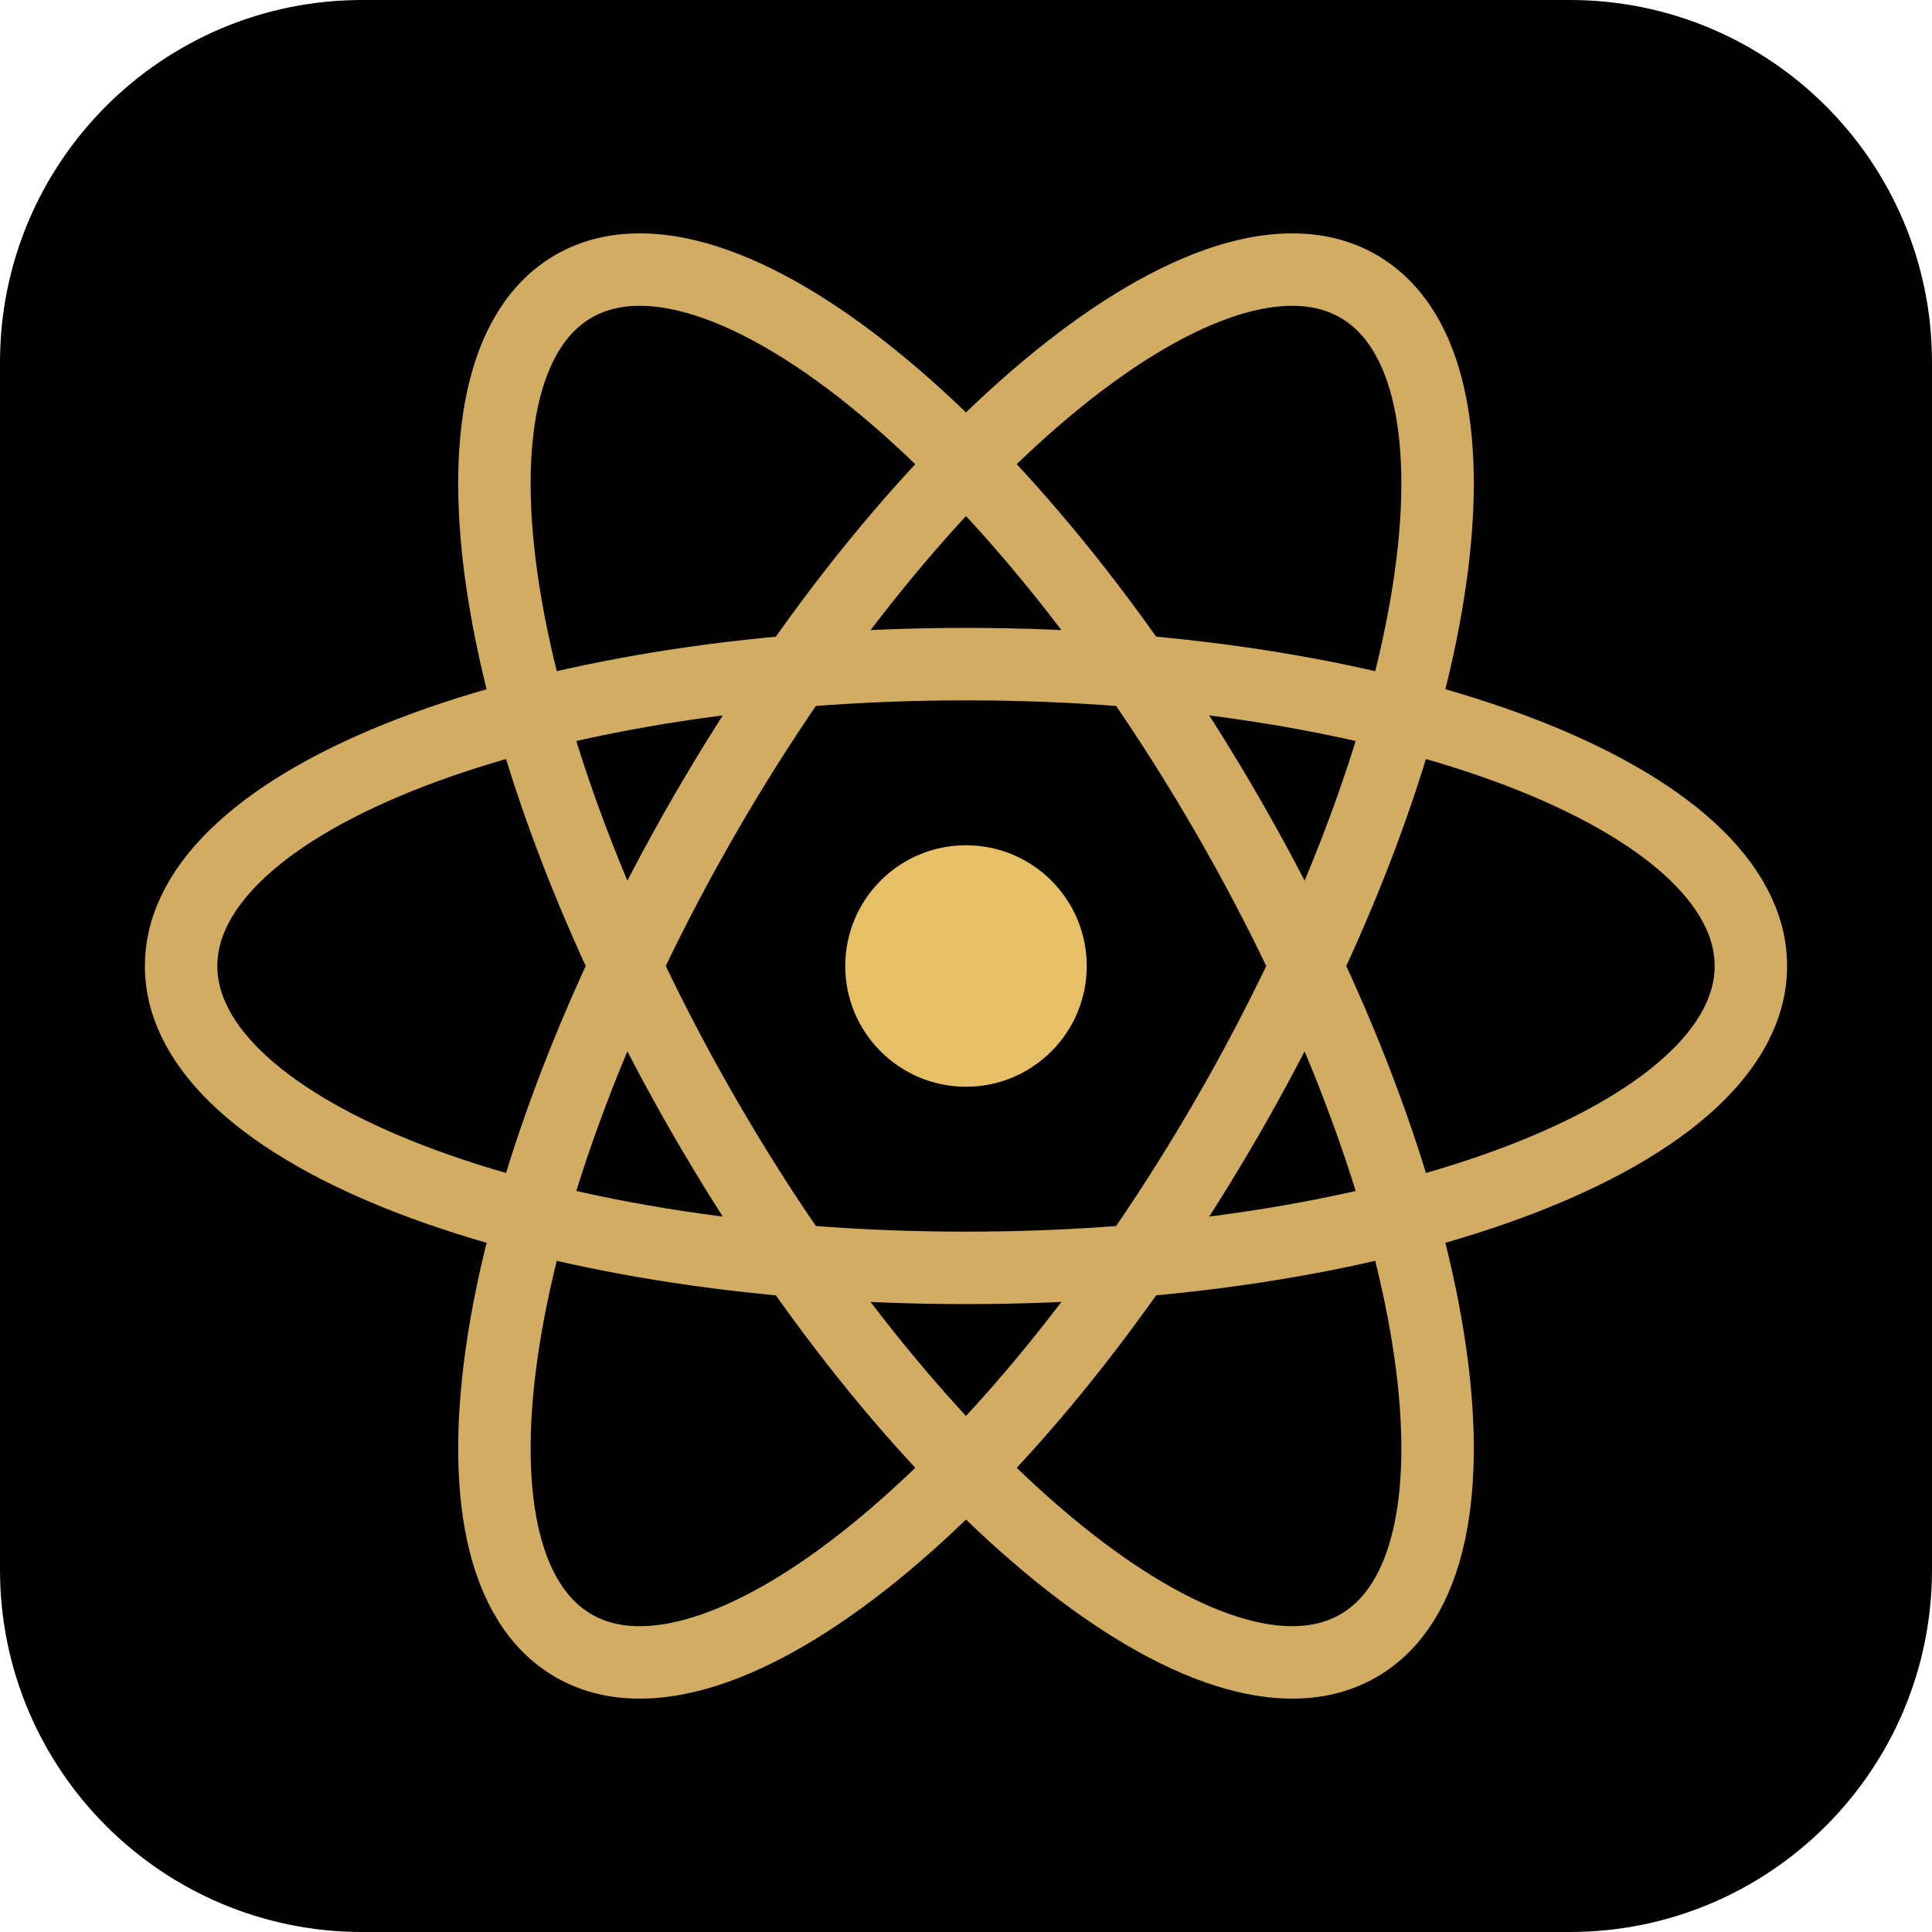
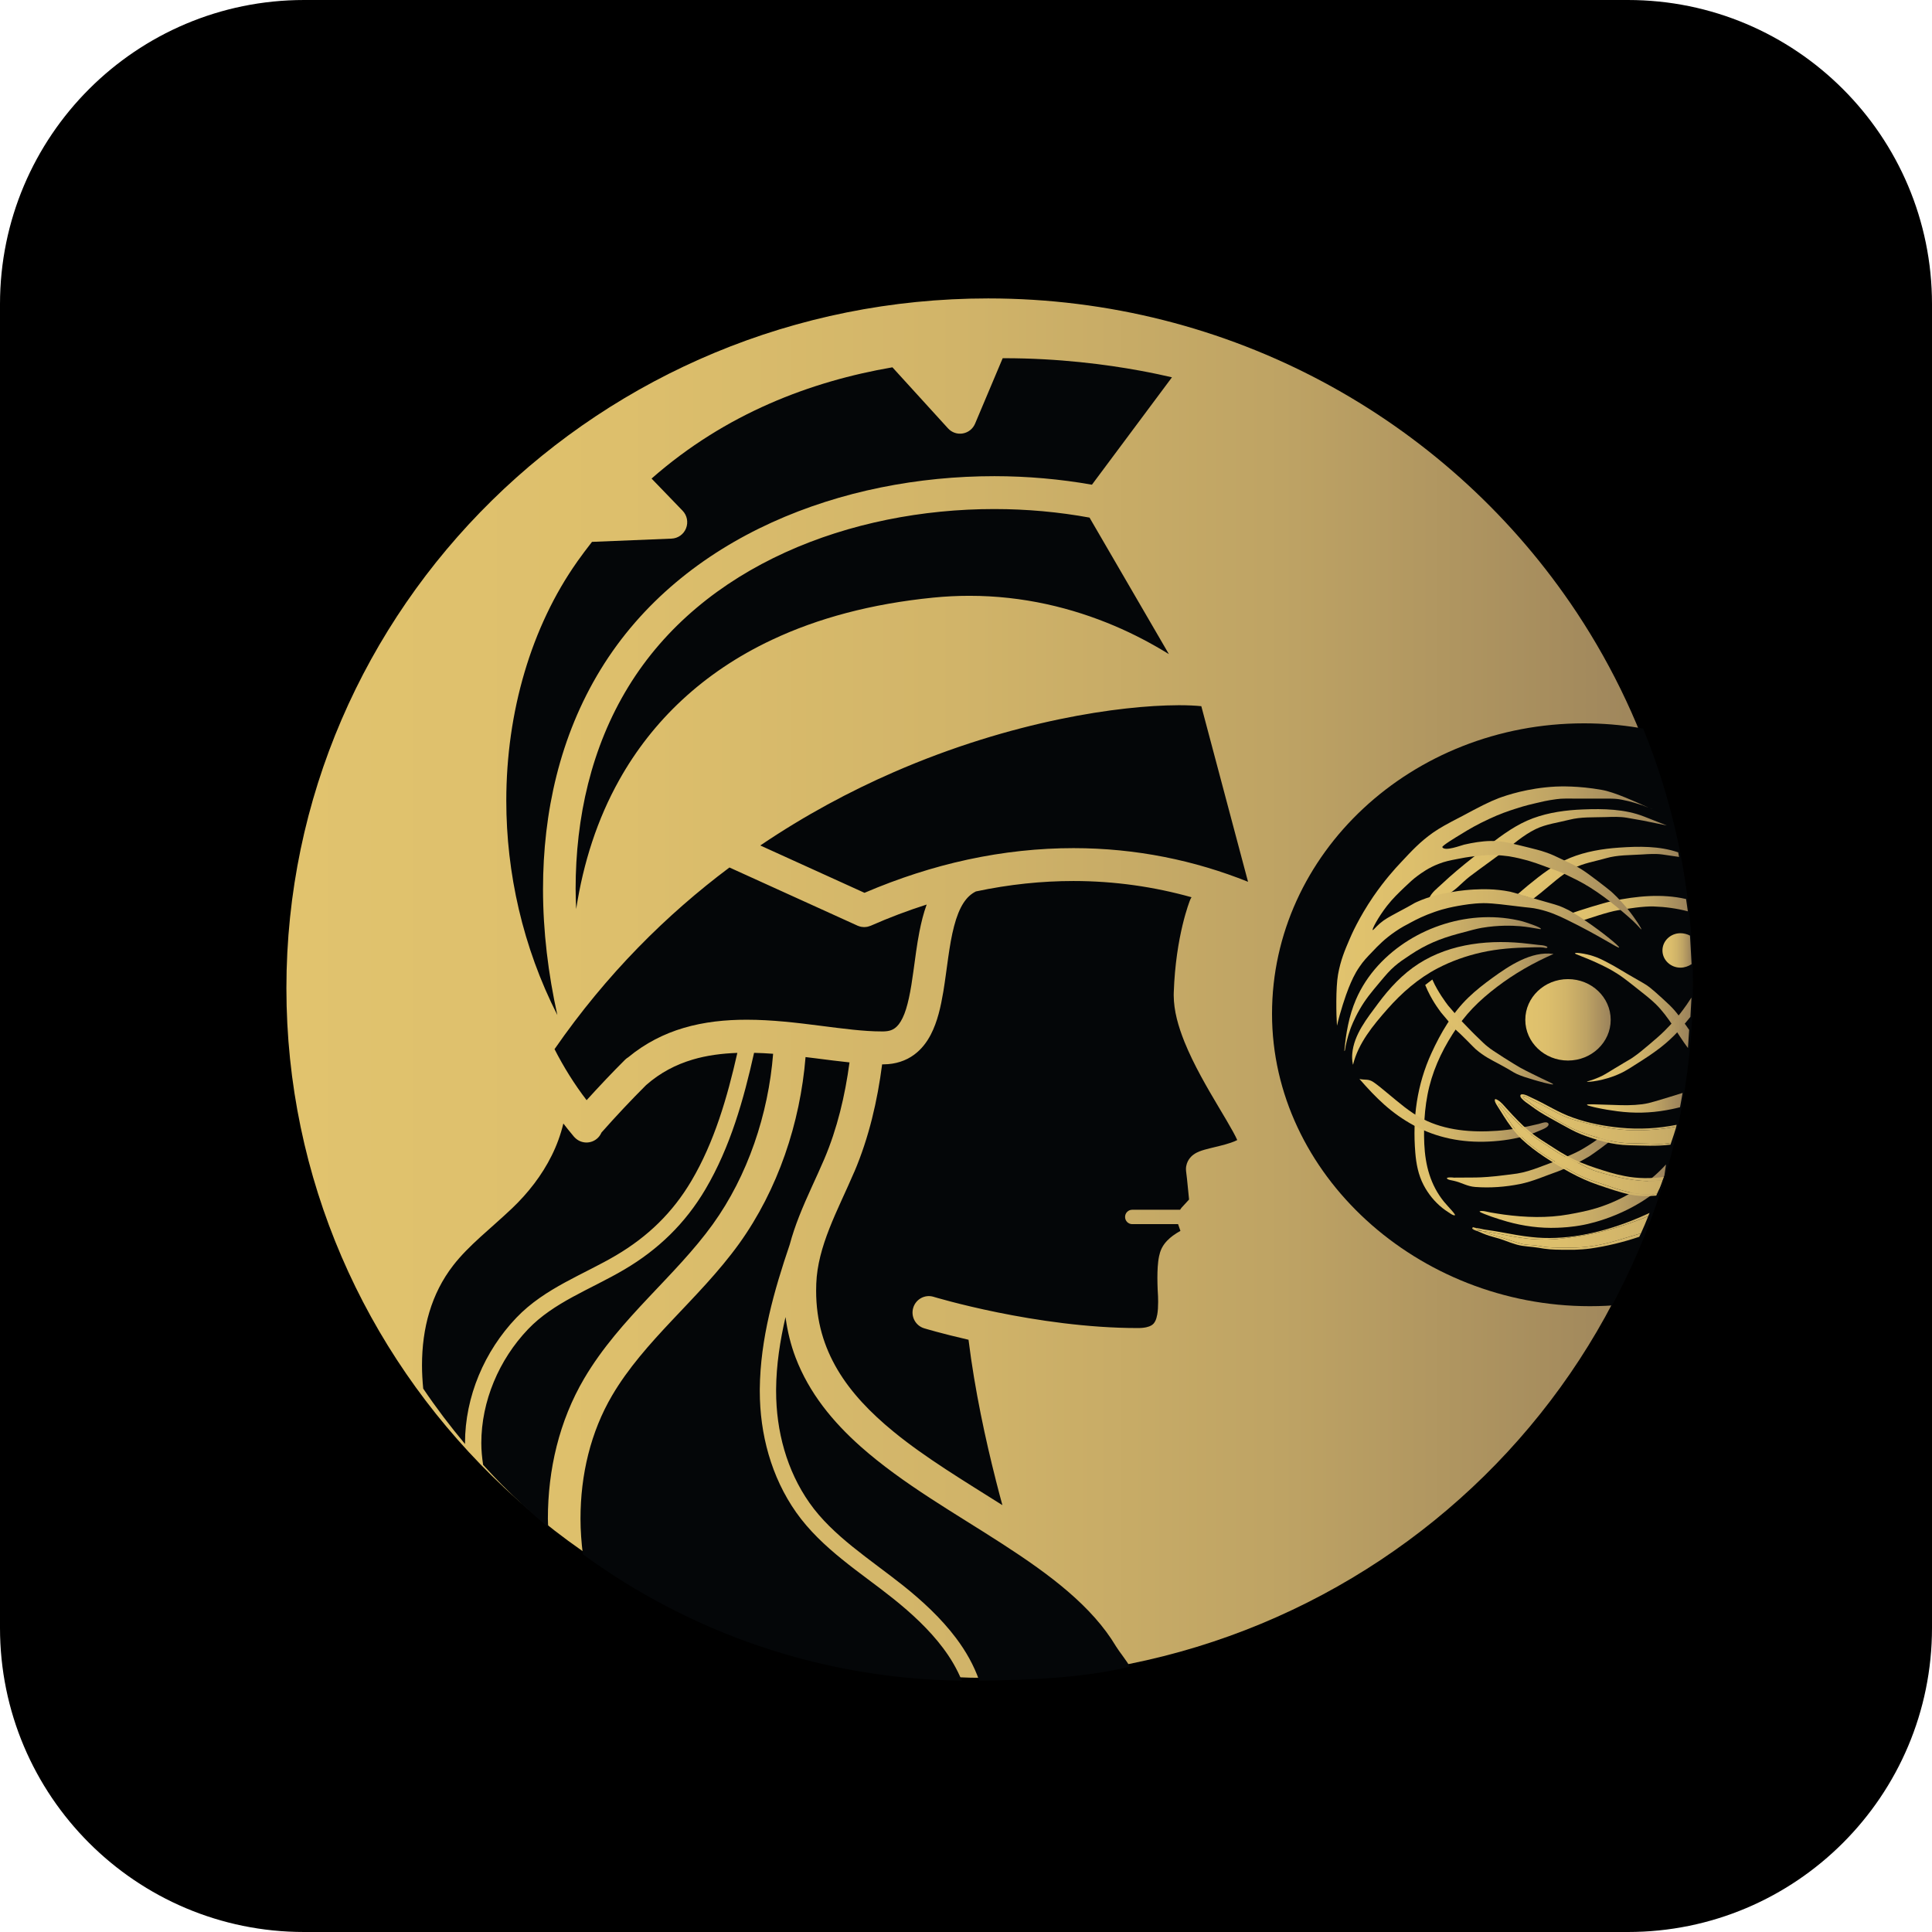
- <svg xmlns="http://www.w3.org/2000/svg" viewBox="0 0 64 64" width="64" height="64">
-   <rect width="64" height="64" rx="12" fill="#000000" />
-   <g fill="none" stroke="#D2AC62" stroke-width="2.4" transform="translate(32 32)">
-     <ellipse rx="26" ry="10" />
-     <ellipse rx="26" ry="10" transform="rotate(60)" />
-     <ellipse rx="26" ry="10" transform="rotate(120)" />
+ <svg xmlns="http://www.w3.org/2000/svg" xmlns:xlink="http://www.w3.org/1999/xlink" id="Camada_1" data-name="Camada 1" viewBox="0 0 1080 1080">
+   <defs>
+     <style>
+       .cls-1 {
+         fill: none;
+       }
+ 
+       .cls-2 {
+         fill: url(#Gradiente_sem_nome_26);
+       }
+ 
+       .cls-3 {
+         fill: url(#Gradiente_sem_nome_26-27);
+       }
+ 
+       .cls-4 {
+         fill: url(#Gradiente_sem_nome_26-28);
+       }
+ 
+       .cls-5 {
+         fill: url(#Gradiente_sem_nome_26-25);
+       }
+ 
+       .cls-6 {
+         fill: url(#Gradiente_sem_nome_26-26);
+       }
+ 
+       .cls-7 {
+         fill: url(#Gradiente_sem_nome_26-23);
+       }
+ 
+       .cls-8 {
+         fill: url(#Gradiente_sem_nome_26-24);
+       }
+ 
+       .cls-9 {
+         fill: url(#Gradiente_sem_nome_26-20);
+       }
+ 
+       .cls-10 {
+         fill: url(#Gradiente_sem_nome_26-21);
+       }
+ 
+       .cls-11 {
+         fill: url(#Gradiente_sem_nome_26-22);
+       }
+ 
+       .cls-12 {
+         fill: url(#Gradiente_sem_nome_26-13);
+       }
+ 
+       .cls-13 {
+         fill: url(#Gradiente_sem_nome_26-17);
+       }
+ 
+       .cls-14 {
+         fill: url(#Gradiente_sem_nome_26-19);
+       }
+ 
+       .cls-15 {
+         fill: url(#Gradiente_sem_nome_26-12);
+       }
+ 
+       .cls-16 {
+         fill: url(#Gradiente_sem_nome_26-15);
+       }
+ 
+       .cls-17 {
+         fill: url(#Gradiente_sem_nome_26-14);
+       }
+ 
+       .cls-18 {
+         fill: url(#Gradiente_sem_nome_26-16);
+       }
+ 
+       .cls-19 {
+         fill: url(#Gradiente_sem_nome_26-18);
+       }
+ 
+       .cls-20 {
+         fill: url(#Gradiente_sem_nome_26-11);
+       }
+ 
+       .cls-21 {
+         fill: url(#Gradiente_sem_nome_26-10);
+       }
+ 
+       .cls-22 {
+         fill: #040608;
+       }
+ 
+       .cls-23 {
+         fill: url(#Gradiente_sem_nome_26-5);
+       }
+ 
+       .cls-24 {
+         fill: url(#Gradiente_sem_nome_26-9);
+       }
+ 
+       .cls-25 {
+         fill: url(#Gradiente_sem_nome_26-2);
+       }
+ 
+       .cls-26 {
+         fill: url(#Gradiente_sem_nome_26-7);
+       }
+ 
+       .cls-27 {
+         fill: url(#Gradiente_sem_nome_26-8);
+       }
+ 
+       .cls-28 {
+         fill: url(#Gradiente_sem_nome_26-3);
+       }
+ 
+       .cls-29 {
+         fill: url(#Gradiente_sem_nome_26-6);
+       }
+ 
+       .cls-30 {
+         fill: url(#Gradiente_sem_nome_26-4);
+       }
+ 
+       .cls-31 {
+         fill: #222220;
+       }
+ 
+       .cls-32 {
+         clip-path: url(#clippath);
+       }
+     </style>
+     <linearGradient id="Gradiente_sem_nome_26" data-name="Gradiente sem nome 26" x1="160.11" y1="552.39" x2="944.62" y2="552.39" gradientUnits="userSpaceOnUse">
+       <stop offset="0" stop-color="#e1c36e" />
+       <stop offset=".24" stop-color="#ddbf6c" />
+       <stop offset=".48" stop-color="#d1b469" />
+       <stop offset=".71" stop-color="#bea364" />
+       <stop offset=".93" stop-color="#a38a5d" />
+       <stop offset="1" stop-color="#9a825b" />
+     </linearGradient>
+     <clipPath id="clippath">
+       <path class="cls-1" d="M879.85,335.45c42,61.26,66.52,135.1,66.52,214.59,0,211.97-174.38,383.81-389.48,383.81s-389.48-171.84-389.48-383.81,174.38-383.81,389.48-383.81c134.44,0,252.97,67.12,322.96,169.22" />
+     </clipPath>
+     <linearGradient id="Gradiente_sem_nome_26-2" data-name="Gradiente sem nome 26" x1="852.64" y1="570.09" x2="900.39" y2="570.09" xlink:href="#Gradiente_sem_nome_26" />
+     <linearGradient id="Gradiente_sem_nome_26-3" data-name="Gradiente sem nome 26" x1="929.32" y1="531.3" x2="945.6" y2="531.3" xlink:href="#Gradiente_sem_nome_26" />
+     <linearGradient id="Gradiente_sem_nome_26-4" data-name="Gradiente sem nome 26" x1="798.92" y1="477.22" x2="931.76" y2="477.22" xlink:href="#Gradiente_sem_nome_26" />
+     <linearGradient id="Gradiente_sem_nome_26-5" data-name="Gradiente sem nome 26" x1="751.48" y1="550.12" x2="861.37" y2="550.12" xlink:href="#Gradiente_sem_nome_26" />
+     <linearGradient id="Gradiente_sem_nome_26-6" data-name="Gradiente sem nome 26" x1="755.84" y1="560.9" x2="865.02" y2="560.9" xlink:href="#Gradiente_sem_nome_26" />
+     <linearGradient id="Gradiente_sem_nome_26-7" data-name="Gradiente sem nome 26" x1="880.41" y1="559.29" x2="944.24" y2="559.29" xlink:href="#Gradiente_sem_nome_26" />
+     <linearGradient id="Gradiente_sem_nome_26-8" data-name="Gradiente sem nome 26" x1="790.7" y1="606.2" x2="868.28" y2="606.2" xlink:href="#Gradiente_sem_nome_26" />
+     <linearGradient id="Gradiente_sem_nome_26-9" data-name="Gradiente sem nome 26" x1="796.68" y1="576.87" x2="868.2" y2="576.87" xlink:href="#Gradiente_sem_nome_26" />
+     <linearGradient id="Gradiente_sem_nome_26-10" data-name="Gradiente sem nome 26" x1="759.85" y1="620.7" x2="865.68" y2="620.7" xlink:href="#Gradiente_sem_nome_26" />
+     <linearGradient id="Gradiente_sem_nome_26-11" data-name="Gradiente sem nome 26" x1="877.43" y1="508.02" x2="943.5" y2="508.02" xlink:href="#Gradiente_sem_nome_26" />
+     <linearGradient id="Gradiente_sem_nome_26-12" data-name="Gradiente sem nome 26" x1="808.83" y1="649.25" x2="901.77" y2="649.25" xlink:href="#Gradiente_sem_nome_26" />
+     <linearGradient id="Gradiente_sem_nome_26-13" data-name="Gradiente sem nome 26" x1="827.06" y1="668.67" x2="931.3" y2="668.67" xlink:href="#Gradiente_sem_nome_26" />
+     <linearGradient id="Gradiente_sem_nome_26-14" data-name="Gradiente sem nome 26" x1="848.37" y1="488.11" x2="938.59" y2="488.11" xlink:href="#Gradiente_sem_nome_26" />
+     <linearGradient id="Gradiente_sem_nome_26-15" data-name="Gradiente sem nome 26" x1="824.12" y1="693.09" x2="1004.41" y2="693.09" xlink:href="#Gradiente_sem_nome_26" />
+     <linearGradient id="Gradiente_sem_nome_26-16" data-name="Gradiente sem nome 26" x1="824.84" y1="641.52" x2="1004.31" y2="641.52" xlink:href="#Gradiente_sem_nome_26" />
+     <linearGradient id="Gradiente_sem_nome_26-17" data-name="Gradiente sem nome 26" x1="824.84" y1="626.09" x2="1004.31" y2="626.09" xlink:href="#Gradiente_sem_nome_26" />
+     <linearGradient id="Gradiente_sem_nome_26-18" data-name="Gradiente sem nome 26" x1="824.84" y1="685.49" x2="1004.31" y2="685.49" xlink:href="#Gradiente_sem_nome_26" />
+     <linearGradient id="Gradiente_sem_nome_26-19" data-name="Gradiente sem nome 26" x1="828.82" y1="642.42" x2="1003.11" y2="642.42" xlink:href="#Gradiente_sem_nome_26" />
+     <linearGradient id="Gradiente_sem_nome_26-20" data-name="Gradiente sem nome 26" x1="828.82" y1="688.67" x2="1003.11" y2="688.67" xlink:href="#Gradiente_sem_nome_26" />
+     <linearGradient id="Gradiente_sem_nome_26-21" data-name="Gradiente sem nome 26" x1="828.82" y1="626.13" x2="1003.11" y2="626.13" xlink:href="#Gradiente_sem_nome_26" />
+     <linearGradient id="Gradiente_sem_nome_26-22" data-name="Gradiente sem nome 26" x1="823.37" y1="687.31" x2="828.71" y2="687.31" xlink:href="#Gradiente_sem_nome_26" />
+     <linearGradient id="Gradiente_sem_nome_26-23" data-name="Gradiente sem nome 26" x1="823" y1="686.74" x2="824.74" y2="686.74" xlink:href="#Gradiente_sem_nome_26" />
+     <linearGradient id="Gradiente_sem_nome_26-24" data-name="Gradiente sem nome 26" x1="887.08" y1="616.47" x2="940.59" y2="616.47" xlink:href="#Gradiente_sem_nome_26" />
+     <linearGradient id="Gradiente_sem_nome_26-25" data-name="Gradiente sem nome 26" x1="747.05" y1="506.38" x2="921.66" y2="506.38" xlink:href="#Gradiente_sem_nome_26" />
+     <linearGradient id="Gradiente_sem_nome_26-26" data-name="Gradiente sem nome 26" x1="887.08" y1="581.19" x2="945.54" y2="581.19" xlink:href="#Gradiente_sem_nome_26" />
+     <linearGradient id="Gradiente_sem_nome_26-27" data-name="Gradiente sem nome 26" x1="924.32" y1="452.81" x2="925.44" y2="452.81" xlink:href="#Gradiente_sem_nome_26" />
+     <linearGradient id="Gradiente_sem_nome_26-28" data-name="Gradiente sem nome 26" x1="922.28" y1="452.05" x2="923.91" y2="452.05" xlink:href="#Gradiente_sem_nome_26" />
+   </defs>
+   <rect width="1080" height="1080" rx="170" fill="#000" />
+   <g>
+     <path class="cls-2" d="M877.63,336.81c42.29,61.54,66.99,135.72,66.99,215.58,0,212.95-175.62,385.57-392.26,385.57s-392.26-172.63-392.26-385.57,175.62-385.57,392.26-385.57c135.4,0,254.77,67.43,325.26,170" />
+     <path class="cls-22" d="M479.33,517.46c.07.03.15.04.22.07.31.13.62.22.94.32.26.08.52.17.78.22.3.06.6.08.9.11.29.03.57.07.86.07.29,0,.58-.04.87-.06.3-.03.6-.04.9-.1.27-.05.53-.14.79-.22.32-.09.64-.18.94-.31.07-.03.15-.04.22-.07,10.52-4.65,20.94-8.55,31.26-11.84-1.78,4.87-3.01,9.95-4.03,15.06-1.46,7.48-2.39,15.09-3.38,22.23-1.43,10.68-3.21,20.37-6.03,26.08-1.39,2.88-2.85,4.66-4.34,5.73-1.5,1.05-3.17,1.74-6.35,1.82h-1.16c-9.62.02-21.45-1.54-34.3-3.19-12.87-1.64-26.8-3.34-41.02-3.35-11.71,0-23.66,1.16-35.33,4.62-10.78,3.19-21.31,8.45-30.89,16.38-.6.37-1.18.78-1.7,1.3-7.2,7.15-14.39,14.79-21.56,22.68-6.8-8.87-12.79-18.45-17.93-28.53,29.14-42.08,62.78-75.36,97.78-101.55l71.58,32.51ZM425.01,472.62c24.84-16.81,50.08-30.29,74.6-40.98,33.16-14.45,64.97-23.83,92.57-29.57,27.09-5.65,50.11-7.77,66.13-7.84.29,0,.62-.01.9-.01,4.87,0,8.98.21,12.33.54l17.59,66.12,8.53,32.05c-29.59-11.89-62.47-18.82-97.58-18.82-19.23,0-39.1,2.07-59.41,6.46-.07.02-.14.03-.2.05-18.75,4.07-37.88,10.2-57.21,18.47l-58.25-26.46ZM477.58,655.06c8.21-19.33,12.9-39.72,15.54-60.09.33,0,.65,0,.98,0,6.37-.04,12.35-1.96,16.98-5.44,4.07-3.01,7.03-6.96,9.21-11.13,3.8-7.34,5.59-15.56,7.03-24.03,2.08-12.67,3.22-26.09,6.02-36.63,1.37-5.27,3.14-9.73,5.26-12.99,2-3.04,4.14-5.02,6.93-6.43,18.7-3.97,36.93-5.83,54.54-5.83,23.19,0,45.29,3.28,66,9.07-.28.45-.54.91-.75,1.41-.3.75-8.1,20.08-9.18,51.85-.02.51-.03,1.02-.03,1.53.04,8.75,2.57,17.44,6.02,26.07,5.21,12.9,12.73,25.7,19.05,36.34,3.15,5.3,6.01,10.06,8.06,13.82,1.03,1.87,1.85,3.49,2.38,4.71,0,0,0,0,0,.01-.9.47-2.14,1.01-3.62,1.5-3.52,1.21-7.99,2.2-11.84,3.15-1.96.5-3.73.94-5.65,1.69-.98.41-2.01.82-3.46,1.89-.72.55-1.58,1.3-2.45,2.6-.86,1.26-1.66,3.27-1.64,5.45l.06,1.07.05.39c.07.47.28,2.18.49,4.15.32,3.01.7,6.88,1,9.99.05.49.09.92.13,1.37l-4.2,4.57c-.32.35-.53.76-.79,1.14h-26.79c-2.21,0-3.99,1.8-3.99,4.02s1.79,4.02,3.99,4.02h25.66s0,.07.02.11l1.28,3.66c-1.37.77-2.78,1.62-4.22,2.68-1.08.8-2.16,1.7-3.22,2.81-1.05,1.11-2.11,2.42-3,4.18-.81,1.66-1.18,3.05-1.48,4.42-.43,2.03-.64,4.02-.78,6.06-.13,2.03-.18,4.08-.18,6.05,0,4.7.26,8.89.36,10.41.03,1.03.07,2.09.06,3.08,0,2.62-.14,5.06-.49,7.03-.26,1.48-.63,2.68-1.05,3.55-.67,1.32-1.19,1.92-2.36,2.63-1.18.67-3.39,1.42-7.4,1.42-28.21,0-56.93-4.36-78.48-8.75-10.78-2.19-19.77-4.39-26.04-6.03-3.14-.82-5.59-1.5-7.25-1.97-.83-.24-1.46-.42-1.88-.54l-.46-.14-.13-.04c-4.82-1.47-9.91,1.28-11.37,6.14-1.46,4.86,1.27,9.99,6.09,11.46.16.05,9.68,2.94,24.82,6.41,3.5,28.3,9.6,56.19,15.24,78.37.04.16.05.32.09.48.02.06.05.12.07.18,1.2,4.7,2.38,9.23,3.51,13.34,0,.03.03.06.03.09-21.45-13.55-43.08-26.51-60.85-41.08-12.96-10.59-23.82-21.94-31.35-34.69-7.53-12.78-11.91-26.92-11.93-44.11,0-1.29.03-2.61.08-3.94.39-10.33,3.26-20.44,7.31-30.77,4.04-10.32,9.26-20.78,13.93-31.71h0ZM321.77,497.06c0-40.13,8.8-79.31,29.44-113.09,20.78-33.99,51.75-58.78,87.76-75.18,35.98-16.39,76.93-24.24,116.86-24.23,18.15,0,36.07,1.64,53.22,4.78l44.36,76.3c-9.34-5.73-19.45-11.14-30.45-15.8-23.63-10.02-50.96-16.79-81.09-16.78-6.63,0-13.39.33-20.27,1.02h0c-34.52,3.44-64.52,11.52-90.12,23.6-38.41,18.08-66.82,45.25-85.32,78.33-12.23,21.83-20.08,46.18-24.07,72.14-.15-3.7-.32-7.39-.31-11.08ZM322.62,314.02c2.67-3.78,5.48-7.47,8.31-11.11l44.48-1.82c3.6-.15,6.77-2.4,8.1-5.78,1.33-3.37.58-7.21-1.93-9.81l-17.35-17.98c41.37-36.39,89.13-54.37,134.64-62.19l31.08,34.13c2.1,2.31,5.2,3.38,8.27,2.84,3.06-.53,5.63-2.58,6.85-5.46l15.44-36.6c.29,0,.58,0,.86,0,30.43,0,57.06,3.49,76,6.98,7.06,1.3,13.04,2.59,17.76,3.7l-44.73,60.03c-17.67-3.12-36-4.76-54.55-4.77-42.28,0-85.65,8.25-124.37,25.86-38.69,17.6-72.81,44.7-95.78,82.29-22.76,37.24-32.15,79.93-32.15,122.72,0,23.66,2.92,47.37,8.01,70.37-19.34-38.03-28.54-79.53-28.54-119.78-.01-49.77,14.04-97.41,39.62-133.62ZM259.97,807.23c-8.3-9.91-16.13-20.22-23.39-30.98-.42-4.38-.68-8.73-.68-13.01,0-10.39,1.29-20.4,4.11-29.76,2.82-9.37,7.13-18.09,13.3-26.07,8.67-11.23,21.01-20.62,32.96-31.97,8.98-8.57,16.66-18.43,22.14-29.49,2.81-5.66,5.01-11.66,6.51-17.9,1.72,2.19,3.42,4.39,5.22,6.5.05.07.11.14.17.21.11.13.2.26.31.39l.44.48.34.35c3.56,3.59,9.34,3.59,12.9,0,.84-.85,1.46-1.82,1.91-2.86,8.3-9.37,16.62-18.22,24.95-26.53,8-7.03,16.67-11.49,26.05-14.28,7.89-2.35,16.3-3.43,24.97-3.74-5.65,25-12.9,49.9-25.65,71.49-10.55,17.86-24.39,31.21-42.18,41.71-8.94,5.28-18.79,9.82-28.46,15.09-9.66,5.28-19.17,11.31-27.24,19.76-17.85,18.7-28.7,44.09-28.71,70.09,0,.17.03.35.03.52ZM281.15,830.58c-3.78-3.81-7.46-7.73-11.08-11.71-.61-4.04-1.01-8.09-1.01-12.15-.02-23.39,9.88-46.69,26.16-63.72,7.08-7.41,15.71-12.98,25.02-18.06,9.3-5.08,19.23-9.65,28.72-15.24,18.94-11.15,34.09-25.75,45.41-44.95,13.9-23.57,21.36-50.18,27.16-76.21,3.53.09,7.08.26,10.65.53-2.67,33.8-14.18,68.17-33.75,95.34-10.34,14.35-23.1,27.34-35.95,40.98-12.83,13.65-25.77,27.97-35.96,45.27-13.9,23.66-20.25,50.88-20.25,78.28,0,1.61.13,3.21.18,4.82-8.78-7.35-17.23-15.07-25.29-23.2ZM325.82,868.86c-.81-6.64-1.32-13.29-1.32-19.91,0-24.57,5.7-48.51,17.7-68.91,8.95-15.22,20.85-28.56,33.51-42,12.64-13.44,26.02-26.96,37.48-42.83h0c21.71-30.25,34.12-67.45,37.12-104.3,1.93.24,3.87.47,5.79.71,6.39.81,12.66,1.64,18.78,2.27-2.51,18.69-6.86,36.97-14.06,53.93-4.36,10.24-9.67,20.85-14.13,32.2-1.98,5.05-3.77,10.27-5.22,15.67-8.76,25.8-16.47,52.7-16.74,80.74v1.23c0,23.9,6.36,47.91,20.33,67.77,14.42,20.4,36.23,33.77,54.1,48.09,10.29,8.2,20.31,17.46,28.02,27.75,4.33,5.77,7.9,11.85,10.47,18.24-79.12-1.03-152.16-27.07-211.83-70.66ZM547.41,939.52c-2.98-8.6-7.5-16.53-12.95-23.79-8.42-11.2-18.99-20.92-29.63-29.41-18.53-14.72-39.46-27.83-52.32-46.2-12.71-18.06-18.66-40.18-18.66-62.46v-1.14c.12-13.53,2.18-26.96,5.26-40.28,1.08,7.98,2.93,15.57,5.63,22.64,7.56,19.83,20.8,35.93,36.46,49.83,23.52,20.85,52.69,37.21,79.21,54.39,13.26,8.57,25.85,17.31,36.73,26.69,10.89,9.38,20.04,19.38,26.65,30.43v.02c1.8,2.97,6.23,8.36,7.8,11.45-26.17,6.31-56.16,7.45-84.17,7.82Z" />
+     <g class="cls-32">
+       <path class="cls-22" d="M916.02,406.84c81.71,13.47,143.77,79.93,143.77,159.9,0,89.69-74.72,163.43-171.02,163.43s-177.7-73.75-177.7-163.43,78.06-162.39,174.36-162.39c10.43,0,20.66.85,30.59,2.49" />
+       <path class="cls-22" d="M1282.62,407.11c81.71,13.47,143.77,79.93,143.77,159.9,0,89.69-74.72,163.43-171.02,163.43s-177.7-73.75-177.7-163.43,78.06-162.39,174.36-162.39c10.43,0,20.66.85,30.59,2.49" />
+     </g>
+     <g>
+       <ellipse class="cls-25" cx="876.52" cy="570.09" rx="23.87" ry="22.76" />
+       <path class="cls-28" d="M945.6,538.96c-1.66,1.15-3.97,1.97-6.18,1.97-5.58,0-10.1-4.31-10.1-9.63s4.52-9.63,10.1-9.63c1.84,0,3.81.53,5.3,1.35" />
+       <path class="cls-30" d="M807.03,500.92c5.91-2.04,9.77-7.32,14.6-10.98,5.94-4.51,12.05-8.8,18.03-13.27,6.1-4.57,11.87-9.83,18.78-13.19,5.8-2.83,12.66-3.64,18.86-5.24,6.54-1.68,13.6-1.27,20.3-1.49,3.89-.13,7.83-.29,11.68.35,3.01.5,6.01,1.06,9.02,1.59l13.47,2.75c-4.25-1.67-8.5-3.33-12.76-5-10.78-4.23-22.72-4.41-34.14-3.96-9.48.37-19.03,1.65-27.96,4.95-8.99,3.32-16.71,8.97-24.26,14.74-6.02,4.6-12.2,9.39-18.06,14.34-3.03,2.56-6,5.18-8.88,7.9-2.39,2.25-5.56,4.58-6.77,7.74" />
+       <path class="cls-23" d="M751.79,587.24c.5-3.17,1.38-7.3,3.06-11.94.34-.95,1.99-5.43,5.2-11.02,3.28-5.7,6.35-9.37,11.33-15.3,3.51-4.19,5.33-6.34,8.26-8.88,2.63-2.27,4.85-3.76,8.88-6.43,8.57-5.69,16.46-8.96,26.32-11.63,7.15-1.93,10.72-2.9,13.47-3.37,9.34-1.58,17.11-1.28,21.43-.92,3.51.29,6.93.92,10.4,1.5.17.03,1.05.26,1.2.08.7-.87-9.47-4.09-10.22-4.28-28.58-7.35-60.95,2.99-80.75,24.67-5.14,5.63-9.4,12.08-12.41,19.09-3.91,9.09-5.59,18.93-6.47,28.74" />
+       <path class="cls-29" d="M756.36,595.19c2.9-12.01,11.23-22.04,19.22-31.11,8.03-9.11,17.27-17.17,28.08-22.81,7.73-4.03,16.01-6.95,24.51-8.85,9.04-2.03,18.29-2.68,27.53-2.82,1.76-.03,3.53-.13,5.3-.05.91.04,1.86.08,2.74.33,1,.27,1.98-.35.61-.92-1.42-.6-3.01-.62-4.51-.77-1.74-.17-3.47-.38-5.21-.6-20.9-2.57-43.49-.48-61.59,11.12-8.97,5.75-16.3,13.64-22.61,22.15-6.19,8.36-13.64,17.47-14.52,28.27-.15,1.87-.06,3.76.31,5.61" />
+       <path class="cls-26" d="M943.58,585.88c-6.24-8.32-10.53-17.29-18.17-24.74-2.68-2.61-6.15-5.34-13.08-10.79-4.63-3.64-6.6-5-8.49-6.2-4.18-2.65-7.65-4.28-10.79-5.74-8.21-3.83-12.77-4.98-12.63-5.51.15-.55,5.27-.03,10.33,1.61,3.12,1.02,5.29,2.16,9.41,4.36,3.3,1.76,3.9,2.24,9.87,5.74,8.89,5.21,9.49,5.28,12.17,7.35,1.72,1.33,3.52,2.95,7.12,6.2,3.73,3.37,5.01,4.72,5.74,5.51,1.77,1.93,2.88,3.39,4.82,5.97,1.73,2.29,3.2,4.37,4.37,6.08" />
+       <path class="cls-27" d="M868.25,533.36c-11.1,4.86-21.7,10.91-31.35,18.26-4.79,3.65-9.45,7.59-13.62,11.94-4.23,4.41-7.94,9.3-11.23,14.45-6.69,10.45-11.69,21.66-14.05,33.88-1.19,6.14-1.78,12.39-1.91,18.64-.12,5.9.03,11.87.98,17.71.91,5.64,2.6,11.17,5.29,16.23,1.37,2.57,2.98,5.03,4.83,7.29,1.38,1.68,2.9,3.24,4.33,4.89.52.6,1.06,1.21,1.5,1.87.3.45.67.93-.1.85-1.11-.12-2.42-1.19-3.34-1.77-1.15-.72-2.25-1.5-3.31-2.35-4.36-3.48-7.93-7.92-10.5-12.86-2.92-5.61-4.1-11.79-4.61-18.04-1.59-19.35.92-37.94,9.05-55.68,5.17-11.29,11.64-22.37,20.63-31.05,4.13-3.99,8.67-7.52,13.31-10.89,9.44-6.86,21.82-15.16,34.15-13.49" />
+       <path class="cls-24" d="M816.17,569.89c2.04,2.04,6.02,6.33,8.67,8.88,4.18,3.98,4.8,4.8,6.94,6.43,1.43,1.22,3.98,2.86,8.88,6.02,4.29,2.65,6.43,4.08,8.98,5.51,2.14,1.22,3.67,1.94,6.73,3.47,8.37,4.18,11.84,5.51,11.84,5.92-.2.61-8.98-1.94-10.71-2.45-4.49-1.33-6.73-2.04-9.49-3.26-2.96-1.43-2.65-1.63-8.88-5-4.49-2.45-4.9-2.55-7.65-4.18-1.84-1.12-4.08-2.55-6.63-4.8-1.43-1.33-1.94-1.94-4.59-4.59-2.04-2.14-5.2-5.1-6.84-6.53-.31-.41-.51-.61-.71-.82-2.14-2.55-6.22-7.35-7.14-8.47-.71-1.02-2.14-2.86-3.67-5.31-1.53-2.45-3.47-5.82-5.2-10.1l3.98-3.06c1.84,4.18,3.57,6.84,5.1,9.28,1.63,2.45,2.96,4.29,3.67,5.2,1.22,1.53,5.82,6.73,6.84,7.75l-.1.1Z" />
+       <path class="cls-21" d="M759.93,603.15c9.48,10.81,17.73,19.08,30.48,26.01,6.29,3.42,13.09,5.86,20.09,7.34,7.07,1.5,14.32,1.98,21.53,1.65,7.65-.35,15.43-1.48,22.73-3.84,1.69-.55,3.35-1.18,4.98-1.89,1.51-.66,3.18-1.24,4.58-2.12.76-.47,2.03-1.73.93-2.58-1.16-.89-3.88.27-5.08.56-7.72,1.9-15.5,3.29-23.43,3.85-13.95,1-28.69-.13-41.33-6.6-7.35-3.76-13.58-9.33-19.92-14.54-2.51-2.06-4.97-4.19-7.65-6.03-2.98-2.05-4.58-1.05-8-1.83" />
+       <path class="cls-20" d="M942.52,502.57c-13.53-3.13-27.74-1.64-41.25,1.12-5.36,1.1-18.66,5.34-23.83,7.17l5.28,4.36c5.48-1.8,16.01-5.43,21.67-6.37,5.74-.95,14.35-2.32,20.11-2.13,6.41.22,12.83,1.08,19.01,2.72" />
+       <path class="cls-15" d="M871.44,648.51c-7.77,2.47-15.25,6.22-23.36,7.51-3.78.55-7.61.96-11.34,1.42-3.92.37-7.84.74-11.72.79-4.11.05-8.17.01-12.27.07-.41-.09-4.02-.36-3.92.37.15.87,3.26,1.24,3.85,1.41,4.21.9,7.43,3.14,12.05,3.45,8.31.62,16.66.01,24.94-1.64,7.42-1.51,14-4.56,21.08-7.02.27-.09.86-.38,1.82-.71,2.9-1.32,8.76-3.81,10.12-4.51,1.09-.61,3.08-1.68,5.62-3.18,2.44-1.54,9.95-6.97,13.47-10.03l-6.55-1.7-.04.32c-3.52,3.06-6.33,4.64-8.77,6.18-2.44,1.54-4.53,2.57-5.57,3.08-1.68.89-8.17,3.53-9.44,4.05l.05.14Z" />
+       <path class="cls-12" d="M928.92,661.02c.44-1.38.9-2.67,1.5-3.97l.89-6.1c-10.27,11.23-23.63,19.59-38.14,24.18-5.32,1.68-10.79,2.75-16.28,3.73-11.97,2.14-24.18,1.71-36.19.1-2.48-.33-4.94-.77-7.4-1.17-1.78-.29-4.52-1.23-6.23-.67.23.45.59.57,1.04.78.56.25,1.12.5,1.68.73,1.32.54,2.67,1.03,4.01,1.5,2.88,1.01,5.8,1.92,8.73,2.75,9.1,2.55,18.52,3.81,27.97,3.45,2.89-.11,8.09-.33,14.76-1.63,1.75-.34,9.17-1.85,18.43-5.74,8.55-3.59,14.39-7.42,15.7-8.29,2.36-1.57,5.07-3.41,7.98-5.88.56-1.24,1.13-2.47,1.54-3.77Z" />
+       <path class="cls-17" d="M938.13,476.47c-10.54-3.61-22.04-3.42-33.02-2.65-9.32.65-18.68,2.19-27.38,5.73-8.75,3.55-16.18,9.37-23.45,15.31-1.97,1.61-3.92,3.36-5.91,5.02,1.24.06,2.08.57,2.73,1.24.24-.03.44-.14.7-.14,1.56,0,2.66.6,3.38,1.47.47.13,1.02.17,1.39.41,1.59-1.25,3.18-2.49,4.76-3.76,5.87-4.7,11.39-10.09,18.09-13.62,5.63-2.97,12.35-3.98,18.41-5.74,6.39-1.86,13.35-1.66,19.94-2.08,3.82-.24,7.7-.52,11.51,0,2.98.4,5.95.87,8.93,1.31l.39.07" />
+       <g>
+         <path class="cls-16" d="M917.3,689.44c-4.71,1.46-9.47,2.77-14.2,4.21-8.26,2.45-16.73,3.88-25.41,3.78-4.39,0-8.98.1-13.37-.31-2.35-.31-4.59-.82-6.94-1.02-2.04-.2-4.08-.2-6.02-.61-4.18-.92-8.16-2.55-12.24-3.78-3.57-1.02-6.94-1.94-10.3-3.47h-.1c-.71-.1-1.43-.2-2.14-.31-.71-.1-1.73-.1-2.45-.41.71.41,1.53.61,1.84.71,2.14.92,4.18,1.84,6.43,2.55,1.84.61,3.78,1.02,5.71,1.63,4.18,1.33,8.26,3.27,12.65,3.98,2.04.31,4.18.51,6.22.71,2.14.2,4.18.61,6.22.92,4.18.61,8.47.61,12.75.61h4.29c2.96-.1,5.92-.31,8.88-.71,8.65-1.23,18.18-3.47,27.23-6.55.33-.64.65-1.29.95-1.95Z" />
+         <path class="cls-18" d="M840.35,623.56c3.06,4.8,6.33,9.39,10.31,13.27,3.88,3.67,8.16,6.84,12.55,9.79,9.59,6.33,19.39,12.14,30.3,15.81,5.82,1.94,11.73,4.08,17.65,5.31,4.84,1.04,9.76,1.02,14.69.63.15-.34.29-.69.45-1.02-1.98.18-3.96.33-5.95.29-8.98-.1-17.04-3.27-25.4-6.02-3.88-1.22-7.75-2.55-11.43-4.29-3.88-1.84-7.55-4.08-11.22-6.22-7.24-4.18-14.59-8.78-20.61-14.59-3.06-2.96-5.61-6.33-7.86-9.8-1.22-1.84-2.45-3.67-3.57-5.51-.61-.82-2.65-2.96-2.35-3.98,1.02-.31,2.04,1.53,2.55,2.14,1.02,1.22,2.24,2.45,3.37,3.57,2.14,2.14,4.18,4.39,6.33,6.43,4.39,4.29,9.28,7.55,14.39,10.82,2.76,1.84,5.41,3.77,8.37,5.41,2.55,1.43,5.31,2.65,7.96,3.88,2.65,1.22,5.1,2.65,7.75,3.88,2.76,1.22,5.71,2.04,8.67,2.86,10.61,2.87,21.23,5.06,32.09,3.48.2-.6.44-1.2.68-1.78-7.23.94-14.65.93-21.75-.48-5.51-1.02-10.92-2.75-16.22-4.49-5.61-1.84-11.22-4.08-16.43-6.94-4.79-2.65-9.28-5.81-13.88-8.67-5-3.16-9.18-6.73-13.26-10.92-2.04-2.14-4.18-4.29-6.12-6.53-1.63-1.74-3.27-3.98-5.41-5.1-2.24-1.33-1.33,1.33-.61,2.45,1.33,2.14,2.65,4.18,3.98,6.32Z" />
+         <path class="cls-13" d="M934.13,638.9c-2.33.36-4.67.62-7.06.57-5.51-.1-11.12-.31-16.63-.41-6.02-.2-11.53-1.43-17.24-3.16-5.31-1.53-10.61-3.16-15.51-5.71-4.9-2.45-9.59-5.41-14.28-8.26-2.55-1.43-4.9-2.96-7.14-4.69-1.02-.82-2.04-1.63-3.06-2.35-.61-.41-1.94-1.02-1.84-1.94,1.12-.71,3.37,1.02,4.29,1.53,1.84,1.12,3.67,1.84,5.51,2.76,3.98,1.94,7.75,4.28,11.73,6.12,4.18,1.94,8.57,3.16,13.06,4.29,8.88,2.24,17.96,4.08,27.14,4.18,7.97.14,16.04-.52,23.94-2.03,0,0,0-.03.01-.04,0-.04,0-.05.03-.16.06-.28.11-.56.16-.83-10.32,2.07-20.94,2.66-31.39,1.63-8.88-.82-17.86-2.55-26.22-5.51-8.37-2.86-15.61-7.75-23.57-11.32-1.53-.71-3.37-1.84-5.1-1.84-1.53-.1-1.22,1.43-.41,2.24,1.33,1.53,3.16,2.75,4.8,3.88,1.63,1.22,3.37,2.45,5.1,3.57,3.88,2.45,7.96,4.59,11.94,6.84,3.88,2.14,7.65,4.29,11.73,5.92,8.37,3.16,17.24,5.81,26.22,6.02,7.81.17,15.69.67,23.47-.32.11-.32.22-.65.33-.97Z" />
+         <path class="cls-19" d="M921.35,679.89c.25-.62.51-1.23.76-1.85-3.56,1.66-7.17,3.23-10.95,4.69-17.35,6.73-36.73,10.92-55.3,8.77-5.61-.61-11.02-1.63-16.53-2.65-2.76-.51-5.41-.92-8.16-1.33-2.04-.2-3.98-.82-6.02-1.12h-.31c1.02.41,2.14,1.12,2.55,1.22.41.2.92.41,1.33.61h.1c1.22.1,2.45.31,3.77.51,3.67.61,7.24,1.33,10.82,2.04,6.94,1.33,13.77,2.24,20.81,2.14h.71c7.35-.2,14.69-1.33,21.94-2.65,11.73-2.14,23.16-5.81,34.28-10.3.07-.03.13-.06.19-.09Z" />
+         <path class="cls-14" d="M843.82,626.72c2.24,3.47,4.8,6.84,7.86,9.8,6.02,5.81,13.37,10.41,20.61,14.59,3.67,2.14,7.35,4.39,11.22,6.22,3.67,1.73,7.55,3.06,11.43,4.29,8.37,2.75,16.43,5.92,25.4,6.02,1.99.04,3.98-.11,5.95-.29.96-2.07,1.93-4.14,2.62-6.33.15-.46.3-.89.45-1.33-10.86,1.57-21.48-.62-32.09-3.48-2.96-.82-5.92-1.63-8.67-2.86-2.65-1.22-5.1-2.65-7.75-3.88-2.65-1.22-5.41-2.45-7.96-3.88-2.96-1.63-5.61-3.57-8.37-5.41-5.1-3.27-10-6.53-14.39-10.82-2.14-2.04-4.18-4.29-6.33-6.43-1.12-1.12-2.35-2.35-3.37-3.57-.51-.61-1.53-2.45-2.55-2.14-.31,1.02,1.73,3.16,2.35,3.98,1.12,1.84,2.35,3.67,3.57,5.51Z" />
+         <path class="cls-9" d="M921.34,679.9c-.06.03-.13.05-.19.08-11.12,4.49-22.55,8.16-34.28,10.3-7.24,1.33-14.59,2.45-21.94,2.65h-.71c-7.04.1-13.88-.82-20.81-2.14-3.57-.71-7.14-1.43-10.82-2.04-1.33-.2-2.55-.41-3.77-.51,3.37,1.53,6.73,2.45,10.3,3.47,4.08,1.22,8.06,2.86,12.24,3.78,1.94.41,3.98.41,6.02.61,2.35.2,4.59.71,6.94,1.02,4.39.41,8.98.31,13.37.31,8.67.1,17.14-1.33,25.41-3.78,4.73-1.44,9.5-2.75,14.2-4.21,1.46-3.13,2.77-6.32,4.05-9.54Z" />
+         <path class="cls-10" d="M934.13,638.9c.52-1.56,1.05-3.12,1.58-4.69.37-1.09.72-2.19,1.03-3.3.1-.34.18-.68.27-1.02.02-.07.02-.08.03-.09-7.91,1.5-15.98,2.17-23.94,2.03-9.18-.1-18.26-1.94-27.14-4.18-4.49-1.12-8.88-2.35-13.06-4.29-3.98-1.84-7.75-4.18-11.73-6.12-1.84-.92-3.67-1.63-5.51-2.76-.92-.51-3.16-2.24-4.29-1.53-.1.92,1.22,1.53,1.84,1.94,1.02.71,2.04,1.53,3.06,2.35,2.24,1.73,4.59,3.26,7.14,4.69,4.69,2.86,9.39,5.81,14.28,8.26,4.9,2.55,10.2,4.18,15.51,5.71,5.71,1.73,11.22,2.96,17.24,3.16,5.51.1,11.12.3,16.63.41,2.39.04,4.73-.21,7.06-.57Z" />
+         <path class="cls-11" d="M827.39,687.63c.41.2.92.41,1.33.61-.71-.1-1.43-.2-2.14-.31-.71-.1-1.73-.1-2.45-.41-.1,0-.2,0-.31-.1-1.12-.92.1-1.12.92-1.02h.1c1.02.41,2.14,1.12,2.55,1.22Z" />
+         <path class="cls-7" d="M824.74,686.41c-.82-.1-2.04.1-.92,1.02-.61-.31-1.02-.71-.71-1.12.2-.41.82-.31,1.63.1Z" />
+       </g>
+       <path class="cls-8" d="M939.14,618.95c-3.28.85-5.91,1.33-7.68,1.65-9.07,1.63-18.11,1.79-27.25.61-3.83-.5-7.65-1.12-11.42-1.93-1.36-.29-2.73-.59-4.06-.99-.5-.15-1.33-.29-1.64-.75.28-.21.74-.18,1.09-.2,1.06-.05,2.12-.02,3.18,0,3.59.07,7.18.18,10.76.33,5.27.22,10.54.29,15.79-.38,2.51-.32,4.8-.9,7.22-1.62,5.17-1.54,10.33-3.09,15.47-4.72" />
+       <g>
+         <path class="cls-5" d="M816.37,456.74c10.61-5.71,15.92-8.47,21.53-10.61,4.18-1.53,16.02-5.61,31.73-6.43,2.35-.1,12.55-.51,25.71,1.84,7.24,1.22,19.28,6.84,26.32,10-1.84-.71-2.04-.82-3.67-1.43-1.94-.61-6.43-2.14-11.33-3.06-4.18-.82-5.61-.61-19.9-.61-11.84,0-12.96-.2-16.73.31-4.9.61-9.08,1.63-12.04,2.35-5.41,1.22-9.49,2.55-11.02,3.06-3.88,1.22-8.88,2.96-14.49,5.61-6.63,3.06-11.22,5.71-16.12,8.77-1.73,1.02-10.51,6.33-10.1,7.04,1.33,2.55,10.51-1.02,12.24-1.43,4.9-1.12,9.79-1.94,14.79-2.04,7.24-.2,14.18,2.04,21.22,3.67,3.47.92,6.02,1.43,9.49,2.65,3.37,1.12,5.61,2.24,9.9,4.29,4.59,2.14,6.84,3.26,9.79,5,2.75,1.73,5.1,3.47,9.69,6.94,3.57,2.75,5.41,4.18,7.14,5.61.92.82,4.69,4.18,9.28,9.79,4.59,5.71,8.06,11.33,7.75,11.53-.1.1-1.63-1.84-4.8-4.9-1.33-1.22-2.24-2.04-2.96-2.65-8.57-7.45-18.06-14.9-28.06-20-6.12-3.06-8.16-3.98-8.88-4.29-1.43-.61-2.96-1.12-6.02-2.24-2.96-1.12-5.1-1.94-8.06-2.96-2.65-.82-4.18-1.43-6.43-1.94-4.39-1.22-7.75-1.73-8.88-1.94-2.04-.2-5.1-.71-9.28-.71h-.41c-3.37,0-5.71.31-8.88.61-4.49.51-7.96,1.12-9.79,1.53-4.8.92-7.35,1.43-10.71,2.75-5.71,2.14-9.69,5.1-11.94,6.73-2.65,1.94-4.29,3.57-7.35,6.43-3.26,3.16-6.43,6.12-9.79,10.41-4.9,6.33-8.47,13.06-7.96,13.47.31.2,1.43-1.43,3.98-3.67,2.86-2.45,5.1-3.57,9.79-6.12,10.41-5.51,8.67-4.9,10.71-5.82,7.45-3.37,13.77-4.59,18.98-5.51,6.22-1.12,11.22-1.43,13.16-1.53,4.49-.2,11.53-.51,20.2,1.22,1.33.31.92.2,12.86,3.67,12.55,3.57,13.88,3.88,16.83,5.2,4.39,1.94,7.35,3.88,12.86,7.65,9.28,6.33,18.77,14.08,18.37,14.69-.51.61-10.92-6.63-29.38-15.61-4.8-2.35-9.39-4.39-15.61-5.82-4.69-1.02-3.37-.51-13.77-1.84-12.14-1.53-14.9-1.53-17.14-1.53-6.22.1-11.02,1.02-14.08,1.53-2.75.51-7.35,1.33-13.16,3.37-5.92,2.04-10.1,4.18-13.16,5.82-2.86,1.53-5.51,2.86-8.88,5.2-5.82,3.98-9.59,7.86-12.86,11.33-2.96,3.06-4.9,5.1-7.04,8.26-2.96,4.29-4.49,7.96-6.12,11.94-1.63,3.98-4.9,13.88-6.43,20.81h-.1c-.41-5.61-.71-20.92.61-28.36,1.43-8.06,3.88-13.77,6.43-19.69.92-2.24,5.2-12.04,13.26-23.87,6.33-9.18,11.94-15.41,15.61-19.28,5.92-6.33,10.51-11.33,17.86-16.53,3.98-2.75,7.75-4.8,15.2-8.67Z" />
+         <path class="cls-6" d="M944.95,568.43c-.61.76-1.23,1.51-1.86,2.27-2.24,2.75-4.29,5.2-7.35,8.26-.82.82-3.57,3.57-7.65,6.73-1.12.82-3.88,3.06-10.1,7.04-6.02,3.88-9.08,5.82-11.63,7.04-9.79,4.69-19.18,5.2-19.28,4.9,0-.2,2.55-.61,6.73-2.45,2.75-1.22,4.08-2.04,9.18-5.2,8.57-5.2,7.96-4.59,10.1-6.12,2.96-2.04,5-3.78,8.88-7.04,3.16-2.75,5.61-4.69,8.57-7.65,4.39-4.39,7.45-8.06,8.57-9.49,2.78-3.55,4.95-6.76,6.43-9.09" />
+         <path class="cls-3" d="M925.44,453.07c-.31-.1-.71-.31-1.12-.51.31.1.71.31,1.12.51Z" />
+         <path class="cls-4" d="M922.28,451.74c.51.2,1.02.41,1.63.61-.51-.1-1.02-.41-1.63-.61Z" />
+       </g>
+     </g>
  </g>
-   <circle cx="32" cy="32" r="4" fill="#E7BF66" />
</svg>
